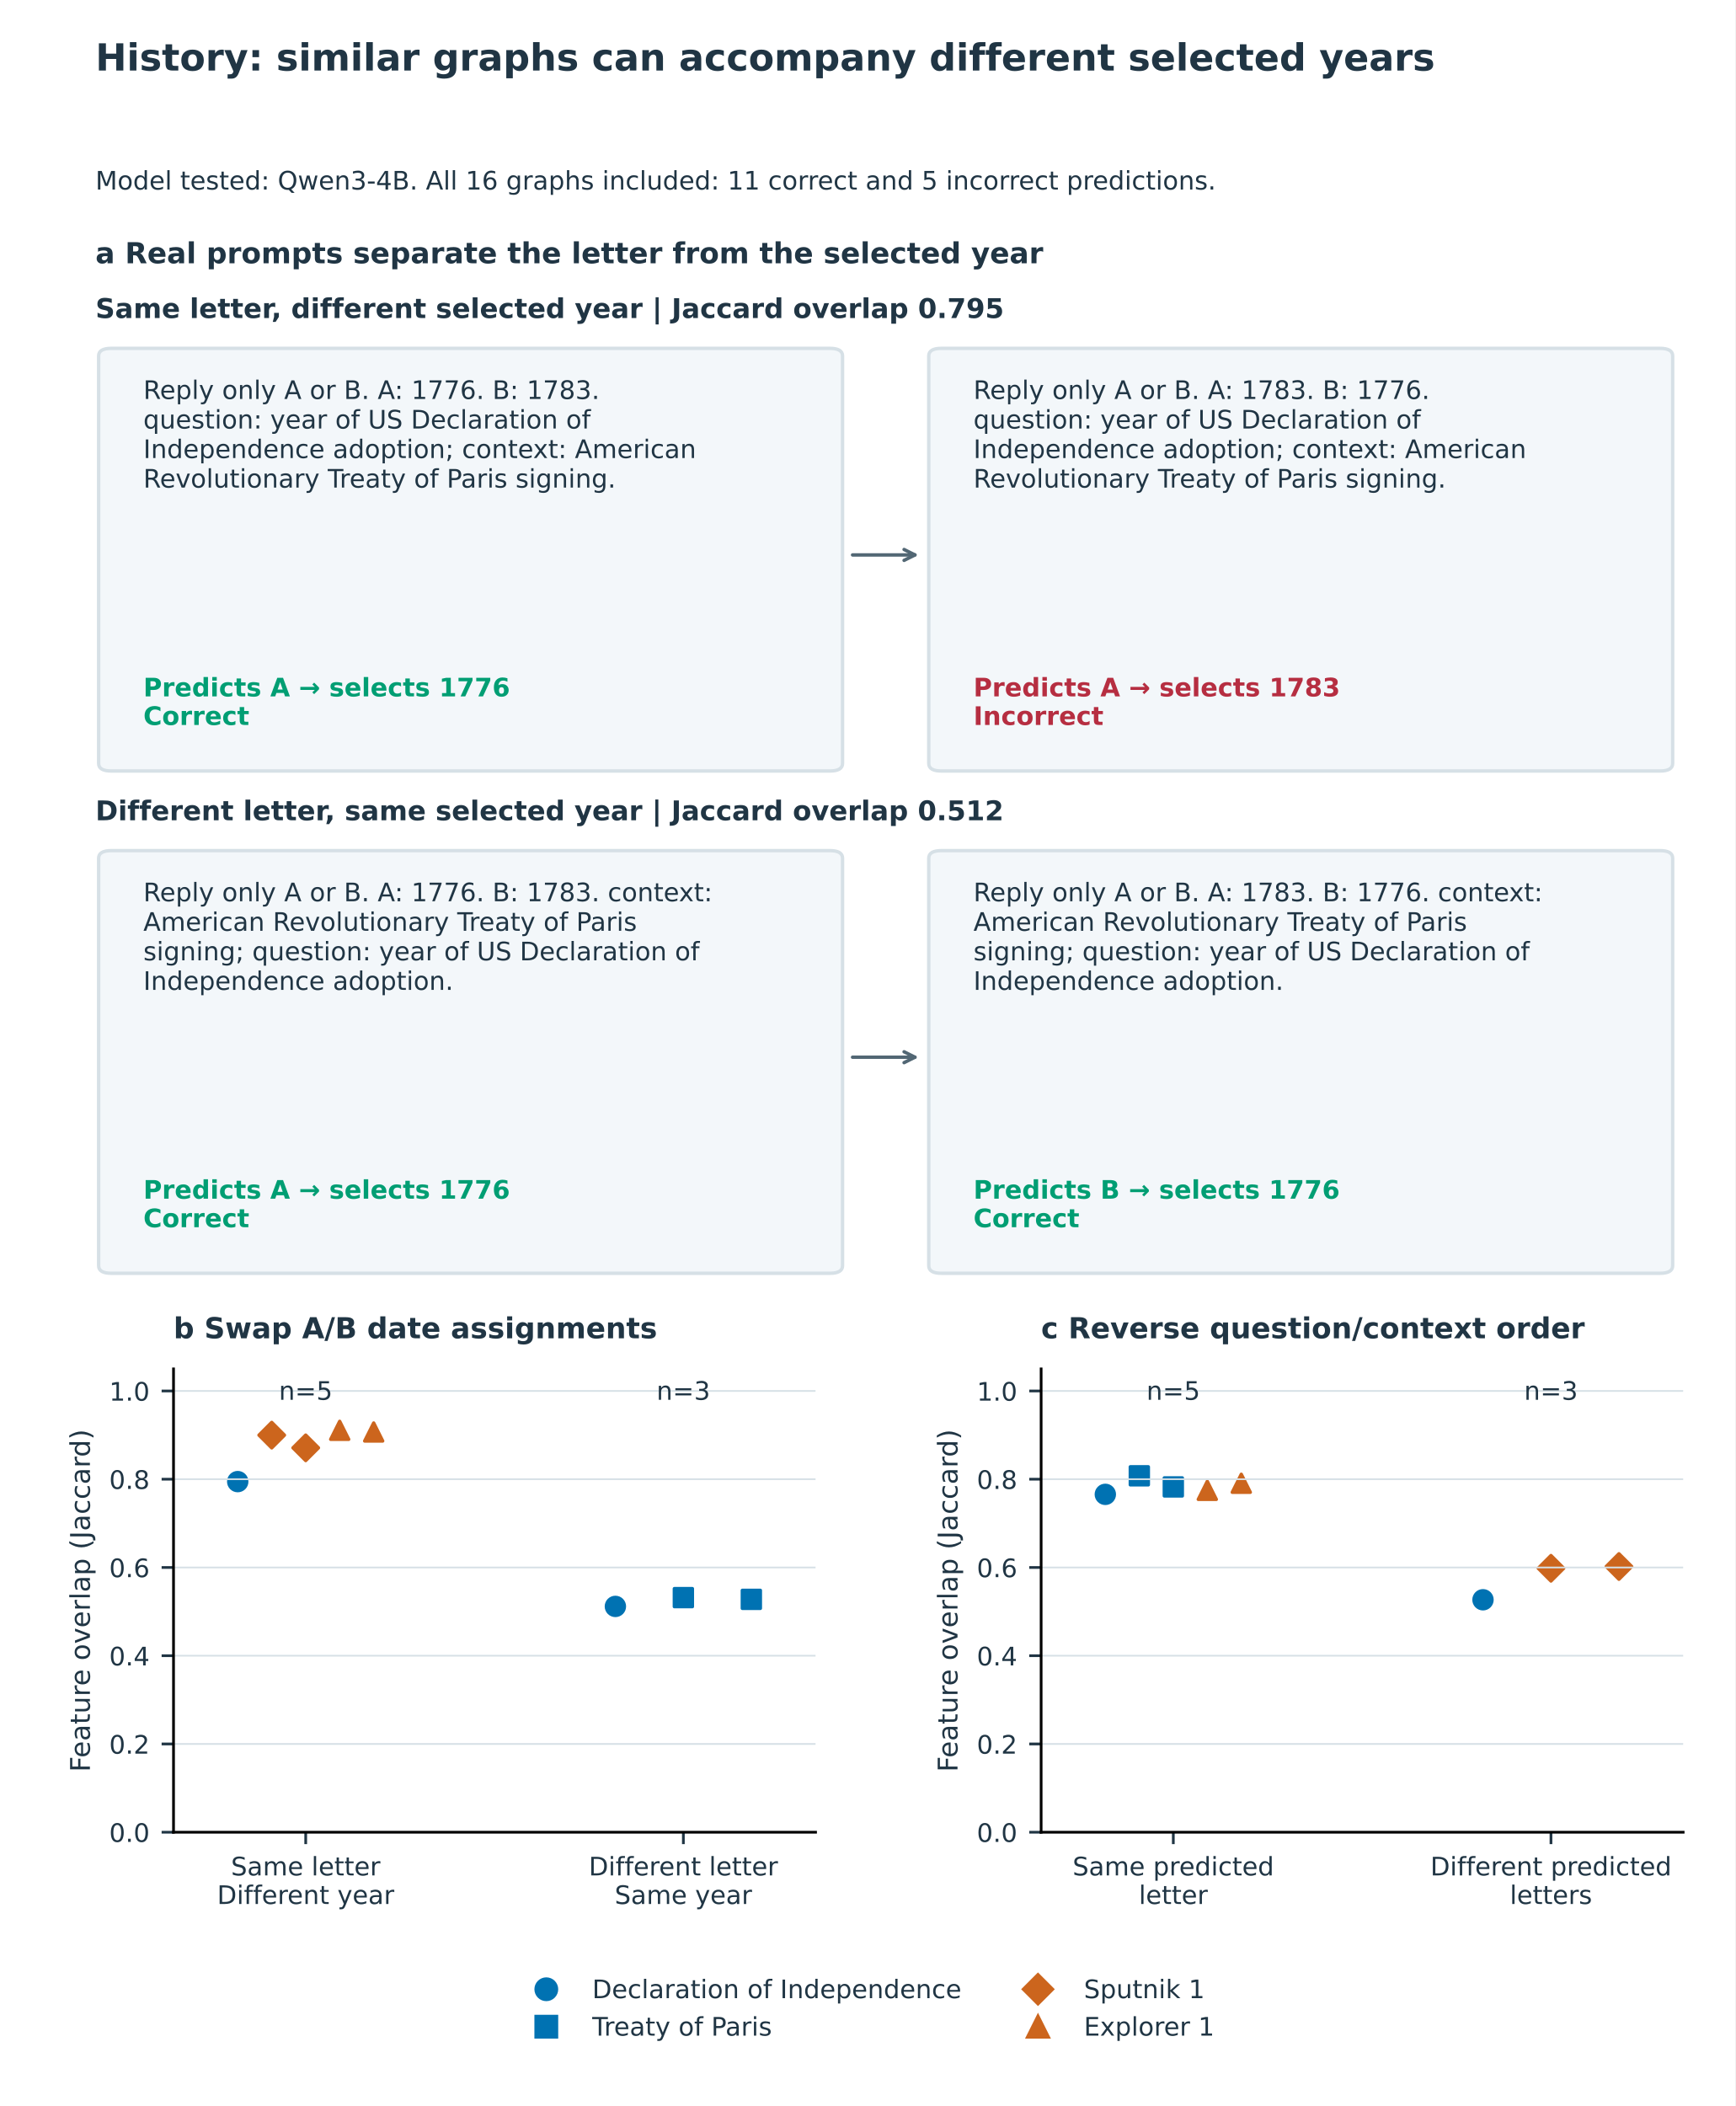
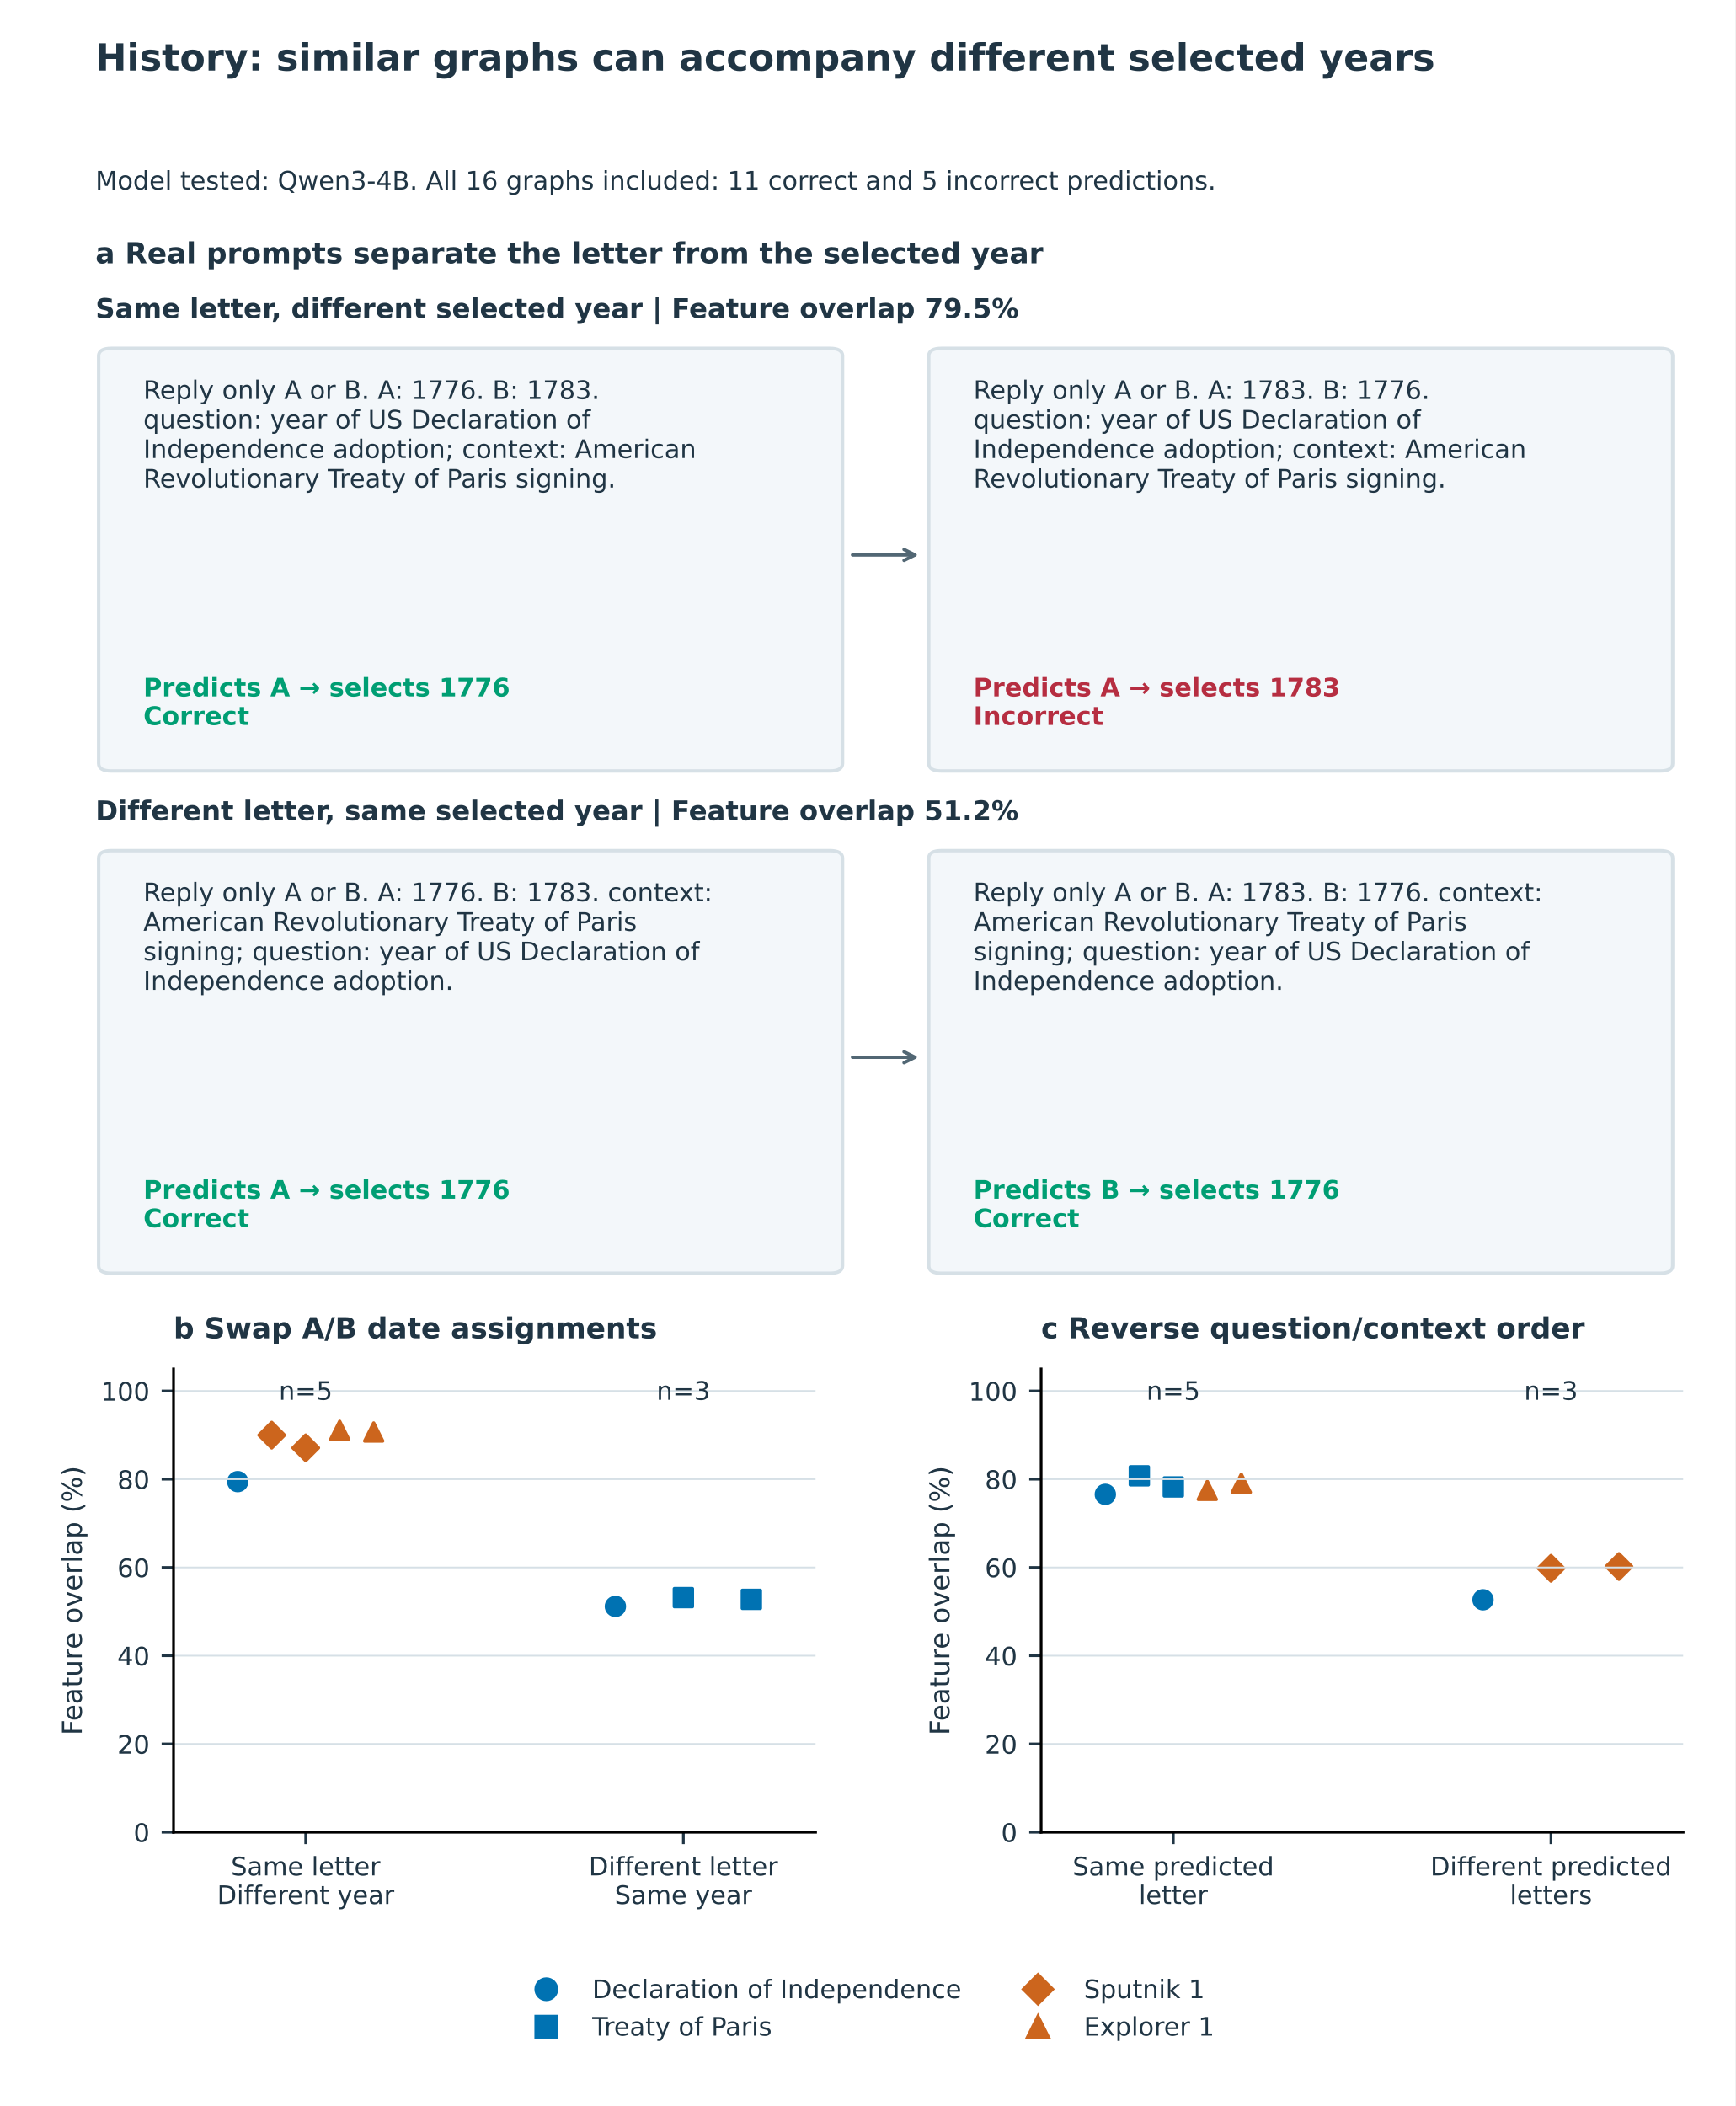
<svg xmlns="http://www.w3.org/2000/svg" xmlns:xlink="http://www.w3.org/1999/xlink" width="510.236pt" height="619.2pt" viewBox="0 0 510.236 619.2" version="1.1">
  <defs>
    <style type="text/css">*{stroke-linejoin: round; stroke-linecap: butt}</style>
  </defs>
  <g id="figure_1">
    <g id="patch_1">
      <path d="M 0 619.2  L 510.236 619.2  L 510.236 0  L 0 0  z " style="fill: #ffffff" />
    </g>
    <g id="axes_1">
      <g id="patch_2">
-         <path d="M 32.757 226.689  L 243.995 226.689  Q 247.75 226.689 247.75 224.46  L 247.75 104.645  Q 247.75 102.416 243.995 102.416  L 32.757 102.416  Q 29.002 102.416 29.002 104.645  L 29.002 224.46  Q 29.002 226.689 32.757 226.689  z " clip-path="url(#p725763dccb)" style="fill: #f3f7fa; stroke: #d6e0e6; stroke-linejoin: miter" />
+         <path d="M 32.757 226.689  L 243.995 226.689  Q 247.75 226.689 247.75 224.46  L 247.75 104.645  Q 247.75 102.416 243.995 102.416  L 32.757 102.416  Q 29.002 102.416 29.002 104.645  L 29.002 224.46  Q 29.002 226.689 32.757 226.689  z " clip-path="url(#p0dee920fc3)" style="fill: #f3f7fa; stroke: #d6e0e6; stroke-linejoin: miter" />
      </g>
      <g id="patch_3">
-         <path d="M 276.854 226.689  L 488.092 226.689  Q 491.847 226.689 491.847 224.46  L 491.847 104.645  Q 491.847 102.416 488.092 102.416  L 276.854 102.416  Q 273.099 102.416 273.099 104.645  L 273.099 224.46  Q 273.099 226.689 276.854 226.689  z " clip-path="url(#p725763dccb)" style="fill: #f3f7fa; stroke: #d6e0e6; stroke-linejoin: miter" />
+         <path d="M 276.854 226.689  L 488.092 226.689  Q 491.847 226.689 491.847 224.46  L 491.847 104.645  Q 491.847 102.416 488.092 102.416  L 276.854 102.416  Q 273.099 102.416 273.099 104.645  L 273.099 224.46  Q 273.099 226.689 276.854 226.689  z " clip-path="url(#p0dee920fc3)" style="fill: #f3f7fa; stroke: #d6e0e6; stroke-linejoin: miter" />
      </g>
      <g id="patch_4">
-         <path d="M 32.757 374.368  L 243.995 374.368  Q 247.75 374.368 247.75 372.139  L 247.75 252.324  Q 247.75 250.095 243.995 250.095  L 32.757 250.095  Q 29.002 250.095 29.002 252.324  L 29.002 372.139  Q 29.002 374.368 32.757 374.368  z " clip-path="url(#p725763dccb)" style="fill: #f3f7fa; stroke: #d6e0e6; stroke-linejoin: miter" />
+         <path d="M 32.757 374.368  L 243.995 374.368  Q 247.75 374.368 247.75 372.139  L 247.75 252.324  Q 247.75 250.095 243.995 250.095  L 32.757 250.095  Q 29.002 250.095 29.002 252.324  L 29.002 372.139  Q 29.002 374.368 32.757 374.368  z " clip-path="url(#p0dee920fc3)" style="fill: #f3f7fa; stroke: #d6e0e6; stroke-linejoin: miter" />
      </g>
      <g id="patch_5">
-         <path d="M 276.854 374.368  L 488.092 374.368  Q 491.847 374.368 491.847 372.139  L 491.847 252.324  Q 491.847 250.095 488.092 250.095  L 276.854 250.095  Q 273.099 250.095 273.099 252.324  L 273.099 372.139  Q 273.099 374.368 276.854 374.368  z " clip-path="url(#p725763dccb)" style="fill: #f3f7fa; stroke: #d6e0e6; stroke-linejoin: miter" />
+         <path d="M 276.854 374.368  L 488.092 374.368  Q 491.847 374.368 491.847 372.139  L 491.847 252.324  Q 491.847 250.095 488.092 250.095  L 276.854 250.095  Q 273.099 250.095 273.099 252.324  L 273.099 372.139  Q 273.099 374.368 276.854 374.368  z " clip-path="url(#p0dee920fc3)" style="fill: #f3f7fa; stroke: #d6e0e6; stroke-linejoin: miter" />
      </g>
      <g id="text_1">
-         <text style="font-weight: 700; font-size: 8px; font-family: 'DejaVu Sans'; text-anchor: start; fill: #203544" x="28.063" y="93.499" transform="rotate(-0 28.06299 93.4992)">Same letter, different selected year  |  Jaccard overlap 0.795</text>
+         <text style="font-weight: 700; font-size: 8px; font-family: 'DejaVu Sans'; text-anchor: start; fill: #203544" x="28.063" y="93.499" transform="rotate(-0 28.06299 93.4992)">Same letter, different selected year  |  Feature overlap 79.5%</text>
      </g>
      <g id="text_2">
        <text style="font-size: 7.5px; font-family: 'DejaVu Sans'; fill: #203544" transform="translate(42.14551 117.3096)">Reply only A or B. A: 1776. B: 1783.</text>
        <text style="font-size: 7.5px; font-family: 'DejaVu Sans'; fill: #203544" transform="translate(42.14551 125.9929)">question: year of US Declaration of</text>
        <text style="font-size: 7.5px; font-family: 'DejaVu Sans'; fill: #203544" transform="translate(42.14551 134.6762)">Independence adoption; context: American</text>
        <text style="font-size: 7.5px; font-family: 'DejaVu Sans'; fill: #203544" transform="translate(42.14551 143.3595)">Revolutionary Treaty of Paris signing.</text>
      </g>
      <g id="text_3">
        <text style="font-weight: 700; font-size: 7.5px; font-family: 'DejaVu Sans'; fill: #009e73" transform="translate(42.14551 204.7495)">Predicts A → selects 1776</text>
        <text style="font-weight: 700; font-size: 7.5px; font-family: 'DejaVu Sans'; fill: #009e73" transform="translate(42.14551 213.1478)">Correct</text>
      </g>
      <g id="text_4">
        <text style="font-size: 7.5px; font-family: 'DejaVu Sans'; fill: #203544" transform="translate(286.2425 117.3096)">Reply only A or B. A: 1783. B: 1776.</text>
        <text style="font-size: 7.5px; font-family: 'DejaVu Sans'; fill: #203544" transform="translate(286.2425 125.9929)">question: year of US Declaration of</text>
        <text style="font-size: 7.5px; font-family: 'DejaVu Sans'; fill: #203544" transform="translate(286.2425 134.6762)">Independence adoption; context: American</text>
        <text style="font-size: 7.5px; font-family: 'DejaVu Sans'; fill: #203544" transform="translate(286.2425 143.3595)">Revolutionary Treaty of Paris signing.</text>
      </g>
      <g id="text_5">
        <text style="font-weight: 700; font-size: 7.5px; font-family: 'DejaVu Sans'; fill: #b62e41" transform="translate(286.2425 204.7495)">Predicts A → selects 1783</text>
        <text style="font-weight: 700; font-size: 7.5px; font-family: 'DejaVu Sans'; fill: #b62e41" transform="translate(286.2425 213.1478)">Incorrect</text>
      </g>
      <g id="patch_6">
        <path d="M 250.692 163.159  Q 260.426 163.159 269.042 163.159  " style="fill: none; stroke: #526774; stroke-linecap: round" />
        <path d="M 265.842 161.559  L 269.042 163.159  L 265.842 164.759  " style="fill: none; stroke: #526774; stroke-linecap: round" />
      </g>
      <g id="text_6">
-         <text style="font-weight: 700; font-size: 8px; font-family: 'DejaVu Sans'; text-anchor: start; fill: #203544" x="28.063" y="241.178" transform="rotate(-0 28.06299 241.1784)">Different letter, same selected year  |  Jaccard overlap 0.512</text>
+         <text style="font-weight: 700; font-size: 8px; font-family: 'DejaVu Sans'; text-anchor: start; fill: #203544" x="28.063" y="241.178" transform="rotate(-0 28.06299 241.1784)">Different letter, same selected year  |  Feature overlap 51.2%</text>
      </g>
      <g id="text_7">
        <text style="font-size: 7.5px; font-family: 'DejaVu Sans'; fill: #203544" transform="translate(42.14551 264.9888)">Reply only A or B. A: 1776. B: 1783. context:</text>
        <text style="font-size: 7.5px; font-family: 'DejaVu Sans'; fill: #203544" transform="translate(42.14551 273.6721)">American Revolutionary Treaty of Paris</text>
        <text style="font-size: 7.5px; font-family: 'DejaVu Sans'; fill: #203544" transform="translate(42.14551 282.3554)">signing; question: year of US Declaration of</text>
        <text style="font-size: 7.5px; font-family: 'DejaVu Sans'; fill: #203544" transform="translate(42.14551 291.0387)">Independence adoption.</text>
      </g>
      <g id="text_8">
        <text style="font-weight: 700; font-size: 7.5px; font-family: 'DejaVu Sans'; fill: #009e73" transform="translate(42.14551 352.4287)">Predicts A → selects 1776</text>
        <text style="font-weight: 700; font-size: 7.5px; font-family: 'DejaVu Sans'; fill: #009e73" transform="translate(42.14551 360.827)">Correct</text>
      </g>
      <g id="text_9">
        <text style="font-size: 7.5px; font-family: 'DejaVu Sans'; fill: #203544" transform="translate(286.2425 264.9888)">Reply only A or B. A: 1783. B: 1776. context:</text>
        <text style="font-size: 7.5px; font-family: 'DejaVu Sans'; fill: #203544" transform="translate(286.2425 273.6721)">American Revolutionary Treaty of Paris</text>
        <text style="font-size: 7.5px; font-family: 'DejaVu Sans'; fill: #203544" transform="translate(286.2425 282.3554)">signing; question: year of US Declaration of</text>
        <text style="font-size: 7.5px; font-family: 'DejaVu Sans'; fill: #203544" transform="translate(286.2425 291.0387)">Independence adoption.</text>
      </g>
      <g id="text_10">
        <text style="font-weight: 700; font-size: 7.5px; font-family: 'DejaVu Sans'; fill: #009e73" transform="translate(286.2425 352.4287)">Predicts B → selects 1776</text>
        <text style="font-weight: 700; font-size: 7.5px; font-family: 'DejaVu Sans'; fill: #009e73" transform="translate(286.2425 360.827)">Correct</text>
      </g>
      <g id="patch_7">
        <path d="M 250.692 310.838  Q 260.426 310.838 269.042 310.838  " style="fill: none; stroke: #526774; stroke-linecap: round" />
        <path d="M 265.842 309.238  L 269.042 310.838  L 265.842 312.438  " style="fill: none; stroke: #526774; stroke-linecap: round" />
      </g>
    </g>
    <g id="axes_2">
      <g id="patch_8">
        <path d="M 51.024 538.704  L 239.811 538.704  L 239.811 402.48  L 51.024 402.48  z " style="fill: #ffffff" />
      </g>
      <g id="PathCollection_1">
        <defs>
-           <path id="m6c4264df3b" d="M 0 2.646  C 0.702 2.646 1.375 2.367 1.871 1.871  C 2.367 1.375 2.646 0.702 2.646 0  C 2.646 -0.702 2.367 -1.375 1.871 -1.871  C 1.375 -2.367 0.702 -2.646 0 -2.646  C -0.702 -2.646 -1.375 -2.367 -1.871 -1.871  C -2.367 -1.375 -2.646 -0.702 -2.646 0  C -2.646 0.702 -2.367 1.375 -1.871 1.871  C -1.375 2.367 -0.702 2.646 0 2.646  z " style="stroke: #0072b2" />
-         </defs>
-         <g clip-path="url(#p7bd4722246)">
-           <use xlink:href="#m6c4264df3b" x="69.902" y="435.617" style="fill: #0072b2; stroke: #0072b2" />
+           <path id="m0bc87abc7b" d="M 0 2.646  C 0.702 2.646 1.375 2.367 1.871 1.871  C 2.367 1.375 2.646 0.702 2.646 0  C 2.646 -0.702 2.367 -1.375 1.871 -1.871  C 1.375 -2.367 0.702 -2.646 0 -2.646  C -0.702 -2.646 -1.375 -2.367 -1.871 -1.871  C -2.367 -1.375 -2.646 -0.702 -2.646 0  C -2.646 0.702 -2.367 1.375 -1.871 1.871  C -1.375 2.367 -0.702 2.646 0 2.646  z " style="stroke: #0072b2" />
+         </defs>
+         <g clip-path="url(#p8f52ae1b82)">
+           <use xlink:href="#m0bc87abc7b" x="69.902" y="435.617" style="fill: #0072b2; stroke: #0072b2" />
        </g>
      </g>
      <g id="PathCollection_2">
        <defs>
-           <path id="m4699d7c137" d="M 0 3.742  L 3.742 0  L 0 -3.742  L -3.742 0  z " style="stroke: #cc651d" />
-         </defs>
-         <g clip-path="url(#p7bd4722246)">
-           <use xlink:href="#m4699d7c137" x="79.897" y="421.952" style="fill: #cc651d; stroke: #cc651d" />
+           <path id="me79e55319b" d="M 0 3.742  L 3.742 0  L 0 -3.742  L -3.742 0  z " style="stroke: #cc651d" />
+         </defs>
+         <g clip-path="url(#p8f52ae1b82)">
+           <use xlink:href="#me79e55319b" x="79.897" y="421.952" style="fill: #cc651d; stroke: #cc651d" />
        </g>
      </g>
      <g id="PathCollection_3">
-         <g clip-path="url(#p7bd4722246)">
-           <use xlink:href="#m4699d7c137" x="89.892" y="425.688" style="fill: #cc651d; stroke: #cc651d" />
+         <g clip-path="url(#p8f52ae1b82)">
+           <use xlink:href="#me79e55319b" x="89.892" y="425.688" style="fill: #cc651d; stroke: #cc651d" />
        </g>
      </g>
      <g id="PathCollection_4">
        <defs>
-           <path id="m48ec6cc463" d="M 0 -2.646  L -2.646 2.646  L 2.646 2.646  z " style="stroke: #cc651d" />
-         </defs>
-         <g clip-path="url(#p7bd4722246)">
-           <use xlink:href="#m48ec6cc463" x="99.886" y="420.542" style="fill: #cc651d; stroke: #cc651d" />
+           <path id="mf2f8bfe232" d="M 0 -2.646  L -2.646 2.646  L 2.646 2.646  z " style="stroke: #cc651d" />
+         </defs>
+         <g clip-path="url(#p8f52ae1b82)">
+           <use xlink:href="#mf2f8bfe232" x="99.886" y="420.542" style="fill: #cc651d; stroke: #cc651d" />
        </g>
      </g>
      <g id="PathCollection_5">
-         <g clip-path="url(#p7bd4722246)">
-           <use xlink:href="#m48ec6cc463" x="109.881" y="421.033" style="fill: #cc651d; stroke: #cc651d" />
+         <g clip-path="url(#p8f52ae1b82)">
+           <use xlink:href="#mf2f8bfe232" x="109.881" y="421.033" style="fill: #cc651d; stroke: #cc651d" />
        </g>
      </g>
      <g id="PathCollection_6">
-         <g clip-path="url(#p7bd4722246)">
-           <use xlink:href="#m6c4264df3b" x="180.954" y="472.313" style="fill: #0072b2; stroke: #0072b2" />
+         <g clip-path="url(#p8f52ae1b82)">
+           <use xlink:href="#m0bc87abc7b" x="180.954" y="472.313" style="fill: #0072b2; stroke: #0072b2" />
        </g>
      </g>
      <g id="PathCollection_7">
        <defs>
-           <path id="mbf48db53dd" d="M -2.646 2.646  L 2.646 2.646  L 2.646 -2.646  L -2.646 -2.646  z " style="stroke: #0072b2" />
-         </defs>
-         <g clip-path="url(#p7bd4722246)">
-           <use xlink:href="#mbf48db53dd" x="200.943" y="469.731" style="fill: #0072b2; stroke: #0072b2" />
+           <path id="mca7420dc78" d="M -2.646 2.646  L 2.646 2.646  L 2.646 -2.646  L -2.646 -2.646  z " style="stroke: #0072b2" />
+         </defs>
+         <g clip-path="url(#p8f52ae1b82)">
+           <use xlink:href="#mca7420dc78" x="200.943" y="469.731" style="fill: #0072b2; stroke: #0072b2" />
        </g>
      </g>
      <g id="PathCollection_8">
-         <g clip-path="url(#p7bd4722246)">
-           <use xlink:href="#mbf48db53dd" x="220.932" y="470.237" style="fill: #0072b2; stroke: #0072b2" />
+         <g clip-path="url(#p8f52ae1b82)">
+           <use xlink:href="#mca7420dc78" x="220.932" y="470.237" style="fill: #0072b2; stroke: #0072b2" />
        </g>
      </g>
      <g id="matplotlib.axis_1">
        <g id="xtick_1">
          <g id="line2d_1">
            <defs>
-               <path id="mdfc0fccfc6" d="M 0 0  L 0 3.5  " style="stroke: #203544; stroke-width: 0.8" />
+               <path id="mbcb61e0da2" d="M 0 0  L 0 3.5  " style="stroke: #203544; stroke-width: 0.8" />
            </defs>
            <g>
-               <use xlink:href="#mdfc0fccfc6" x="89.892" y="538.704" style="fill: #203544; stroke: #203544; stroke-width: 0.8" />
+               <use xlink:href="#mbcb61e0da2" x="89.892" y="538.704" style="fill: #203544; stroke: #203544; stroke-width: 0.8" />
            </g>
          </g>
          <g id="text_11">
            <text style="font-size: 7.5px; font-family: 'DejaVu Sans'; fill: #203544" transform="translate(67.92248 551.4028)">Same letter</text>
            <text style="font-size: 7.5px; font-family: 'DejaVu Sans'; fill: #203544" transform="translate(63.84494 559.8012)">Different year</text>
          </g>
        </g>
        <g id="xtick_2">
          <g id="line2d_2">
            <g>
-               <use xlink:href="#mdfc0fccfc6" x="200.943" y="538.704" style="fill: #203544; stroke: #203544; stroke-width: 0.8" />
+               <use xlink:href="#mbcb61e0da2" x="200.943" y="538.704" style="fill: #203544; stroke: #203544; stroke-width: 0.8" />
            </g>
          </g>
          <g id="text_12">
            <text style="font-size: 7.5px; font-family: 'DejaVu Sans'; fill: #203544" transform="translate(173.1245 551.4028)">Different letter</text>
            <text style="font-size: 7.5px; font-family: 'DejaVu Sans'; fill: #203544" transform="translate(180.7458 559.8012)">Same year</text>
          </g>
        </g>
      </g>
      <g id="matplotlib.axis_2">
        <g id="ytick_1">
          <g id="line2d_3">
-             <path d="M 51.024 538.704  L 239.811 538.704  " clip-path="url(#p7bd4722246)" style="fill: none; stroke: #d6e0e6; stroke-width: 0.5; stroke-linecap: square" />
+             <path d="M 51.024 538.704  L 239.811 538.704  " clip-path="url(#p8f52ae1b82)" style="fill: none; stroke: #d6e0e6; stroke-width: 0.5; stroke-linecap: square" />
          </g>
          <g id="line2d_4">
            <defs>
-               <path id="md153c88836" d="M 0 0  L -3.5 0  " style="stroke: #203544; stroke-width: 0.8" />
+               <path id="m4542ef9701" d="M 0 0  L -3.5 0  " style="stroke: #203544; stroke-width: 0.8" />
            </defs>
            <g>
-               <use xlink:href="#md153c88836" x="51.024" y="538.704" style="fill: #203544; stroke: #203544; stroke-width: 0.8" />
+               <use xlink:href="#m4542ef9701" x="51.024" y="538.704" style="fill: #203544; stroke: #203544; stroke-width: 0.8" />
            </g>
          </g>
          <g id="text_13">
-             <text style="font-size: 7.5px; font-family: 'DejaVu Sans'; text-anchor: end; fill: #203544" x="44.024" y="541.553" transform="rotate(-0 44.02362 541.5534)">0.0</text>
+             <text style="font-size: 7.5px; font-family: 'DejaVu Sans'; text-anchor: end; fill: #203544" x="44.024" y="541.553" transform="rotate(-0 44.02362 541.5534)">0</text>
          </g>
        </g>
        <g id="ytick_2">
          <g id="line2d_5">
-             <path d="M 51.024 512.757  L 239.811 512.757  " clip-path="url(#p7bd4722246)" style="fill: none; stroke: #d6e0e6; stroke-width: 0.5; stroke-linecap: square" />
+             <path d="M 51.024 512.757  L 239.811 512.757  " clip-path="url(#p8f52ae1b82)" style="fill: none; stroke: #d6e0e6; stroke-width: 0.5; stroke-linecap: square" />
          </g>
          <g id="line2d_6">
            <g>
-               <use xlink:href="#md153c88836" x="51.024" y="512.757" style="fill: #203544; stroke: #203544; stroke-width: 0.8" />
+               <use xlink:href="#m4542ef9701" x="51.024" y="512.757" style="fill: #203544; stroke: #203544; stroke-width: 0.8" />
            </g>
          </g>
          <g id="text_14">
-             <text style="font-size: 7.5px; font-family: 'DejaVu Sans'; text-anchor: end; fill: #203544" x="44.024" y="515.606" transform="rotate(-0 44.02362 515.606)">0.2</text>
+             <text style="font-size: 7.5px; font-family: 'DejaVu Sans'; text-anchor: end; fill: #203544" x="44.024" y="515.606" transform="rotate(-0 44.02362 515.606)">20</text>
          </g>
        </g>
        <g id="ytick_3">
          <g id="line2d_7">
-             <path d="M 51.024 486.809  L 239.811 486.809  " clip-path="url(#p7bd4722246)" style="fill: none; stroke: #d6e0e6; stroke-width: 0.5; stroke-linecap: square" />
+             <path d="M 51.024 486.809  L 239.811 486.809  " clip-path="url(#p8f52ae1b82)" style="fill: none; stroke: #d6e0e6; stroke-width: 0.5; stroke-linecap: square" />
          </g>
          <g id="line2d_8">
            <g>
-               <use xlink:href="#md153c88836" x="51.024" y="486.809" style="fill: #203544; stroke: #203544; stroke-width: 0.8" />
+               <use xlink:href="#m4542ef9701" x="51.024" y="486.809" style="fill: #203544; stroke: #203544; stroke-width: 0.8" />
            </g>
          </g>
          <g id="text_15">
-             <text style="font-size: 7.5px; font-family: 'DejaVu Sans'; text-anchor: end; fill: #203544" x="44.024" y="489.659" transform="rotate(-0 44.02362 489.6586)">0.4</text>
+             <text style="font-size: 7.5px; font-family: 'DejaVu Sans'; text-anchor: end; fill: #203544" x="44.024" y="489.659" transform="rotate(-0 44.02362 489.6586)">40</text>
          </g>
        </g>
        <g id="ytick_4">
          <g id="line2d_9">
-             <path d="M 51.024 460.862  L 239.811 460.862  " clip-path="url(#p7bd4722246)" style="fill: none; stroke: #d6e0e6; stroke-width: 0.5; stroke-linecap: square" />
+             <path d="M 51.024 460.862  L 239.811 460.862  " clip-path="url(#p8f52ae1b82)" style="fill: none; stroke: #d6e0e6; stroke-width: 0.5; stroke-linecap: square" />
          </g>
          <g id="line2d_10">
            <g>
-               <use xlink:href="#md153c88836" x="51.024" y="460.862" style="fill: #203544; stroke: #203544; stroke-width: 0.8" />
+               <use xlink:href="#m4542ef9701" x="51.024" y="460.862" style="fill: #203544; stroke: #203544; stroke-width: 0.8" />
            </g>
          </g>
          <g id="text_16">
-             <text style="font-size: 7.5px; font-family: 'DejaVu Sans'; text-anchor: end; fill: #203544" x="44.024" y="463.711" transform="rotate(-0 44.02362 463.7111)">0.6</text>
+             <text style="font-size: 7.5px; font-family: 'DejaVu Sans'; text-anchor: end; fill: #203544" x="44.024" y="463.711" transform="rotate(-0 44.02362 463.7111)">60</text>
          </g>
        </g>
        <g id="ytick_5">
          <g id="line2d_11">
-             <path d="M 51.024 434.914  L 239.811 434.914  " clip-path="url(#p7bd4722246)" style="fill: none; stroke: #d6e0e6; stroke-width: 0.5; stroke-linecap: square" />
+             <path d="M 51.024 434.914  L 239.811 434.914  " clip-path="url(#p8f52ae1b82)" style="fill: none; stroke: #d6e0e6; stroke-width: 0.5; stroke-linecap: square" />
          </g>
          <g id="line2d_12">
            <g>
-               <use xlink:href="#md153c88836" x="51.024" y="434.914" style="fill: #203544; stroke: #203544; stroke-width: 0.8" />
+               <use xlink:href="#m4542ef9701" x="51.024" y="434.914" style="fill: #203544; stroke: #203544; stroke-width: 0.8" />
            </g>
          </g>
          <g id="text_17">
-             <text style="font-size: 7.5px; font-family: 'DejaVu Sans'; text-anchor: end; fill: #203544" x="44.024" y="437.764" transform="rotate(-0 44.02362 437.7637)">0.8</text>
+             <text style="font-size: 7.5px; font-family: 'DejaVu Sans'; text-anchor: end; fill: #203544" x="44.024" y="437.764" transform="rotate(-0 44.02362 437.7637)">80</text>
          </g>
        </g>
        <g id="ytick_6">
          <g id="line2d_13">
-             <path d="M 51.024 408.967  L 239.811 408.967  " clip-path="url(#p7bd4722246)" style="fill: none; stroke: #d6e0e6; stroke-width: 0.5; stroke-linecap: square" />
+             <path d="M 51.024 408.967  L 239.811 408.967  " clip-path="url(#p8f52ae1b82)" style="fill: none; stroke: #d6e0e6; stroke-width: 0.5; stroke-linecap: square" />
          </g>
          <g id="line2d_14">
            <g>
-               <use xlink:href="#md153c88836" x="51.024" y="408.967" style="fill: #203544; stroke: #203544; stroke-width: 0.8" />
+               <use xlink:href="#m4542ef9701" x="51.024" y="408.967" style="fill: #203544; stroke: #203544; stroke-width: 0.8" />
            </g>
          </g>
          <g id="text_18">
-             <text style="font-size: 7.5px; font-family: 'DejaVu Sans'; text-anchor: end; fill: #203544" x="44.024" y="411.816" transform="rotate(-0 44.02362 411.8163)">1.0</text>
+             <text style="font-size: 7.5px; font-family: 'DejaVu Sans'; text-anchor: end; fill: #203544" x="44.024" y="411.816" transform="rotate(-0 44.02362 411.8163)">100</text>
          </g>
        </g>
        <g id="text_19">
-           <text style="font-size: 8px; font-family: 'DejaVu Sans'; text-anchor: middle; fill: #203544" x="26.433" y="470.592" transform="rotate(-90 26.43253 470.592)">Feature overlap (Jaccard)</text>
+           <text style="font-size: 8px; font-family: 'DejaVu Sans'; text-anchor: middle; fill: #203544" x="24.044" y="470.592" transform="rotate(-90 24.04425 470.592)">Feature overlap (%)</text>
        </g>
      </g>
      <g id="patch_9">
        <path d="M 51.024 538.704  L 51.024 402.48  " style="fill: none; stroke: #000000; stroke-width: 0.8; stroke-linejoin: miter; stroke-linecap: square" />
      </g>
      <g id="patch_10">
        <path d="M 51.024 538.704  L 239.811 538.704  " style="fill: none; stroke: #000000; stroke-width: 0.8; stroke-linejoin: miter; stroke-linecap: square" />
      </g>
      <g id="text_20">
        <text style="font-size: 7.5px; font-family: 'DejaVu Sans'; text-anchor: middle; fill: #203544" x="89.892" y="411.562" transform="rotate(-0 89.89162 411.5616)">n=5</text>
      </g>
      <g id="text_21">
        <text style="font-size: 7.5px; font-family: 'DejaVu Sans'; text-anchor: middle; fill: #203544" x="200.943" y="411.562" transform="rotate(-0 200.943 411.5616)">n=3</text>
      </g>
      <g id="text_22">
        <text style="font-weight: 700; font-size: 8.5px; font-family: 'DejaVu Sans'; text-anchor: start; fill: #203544" x="51.024" y="393.48" transform="rotate(-0 51.02362 393.48)">b  Swap A/B date assignments</text>
      </g>
    </g>
    <g id="axes_3">
      <g id="patch_11">
        <path d="M 306.142 538.704  L 494.929 538.704  L 494.929 402.48  L 306.142 402.48  z " style="fill: #ffffff" />
      </g>
      <g id="PathCollection_9">
-         <g clip-path="url(#p7d6f4f586d)">
-           <use xlink:href="#m6c4264df3b" x="325.02" y="439.367" style="fill: #0072b2; stroke: #0072b2" />
+         <g clip-path="url(#p092f405775)">
+           <use xlink:href="#m0bc87abc7b" x="325.02" y="439.367" style="fill: #0072b2; stroke: #0072b2" />
        </g>
      </g>
      <g id="PathCollection_10">
-         <g clip-path="url(#p7d6f4f586d)">
-           <use xlink:href="#mbf48db53dd" x="335.015" y="433.916" style="fill: #0072b2; stroke: #0072b2" />
+         <g clip-path="url(#p092f405775)">
+           <use xlink:href="#mca7420dc78" x="335.015" y="433.916" style="fill: #0072b2; stroke: #0072b2" />
        </g>
      </g>
      <g id="PathCollection_11">
-         <g clip-path="url(#p7d6f4f586d)">
-           <use xlink:href="#mbf48db53dd" x="345.01" y="437.18" style="fill: #0072b2; stroke: #0072b2" />
+         <g clip-path="url(#p092f405775)">
+           <use xlink:href="#mca7420dc78" x="345.01" y="437.18" style="fill: #0072b2; stroke: #0072b2" />
        </g>
      </g>
      <g id="PathCollection_12">
-         <g clip-path="url(#p7d6f4f586d)">
-           <use xlink:href="#m48ec6cc463" x="355.004" y="438.194" style="fill: #cc651d; stroke: #cc651d" />
+         <g clip-path="url(#p092f405775)">
+           <use xlink:href="#mf2f8bfe232" x="355.004" y="438.194" style="fill: #cc651d; stroke: #cc651d" />
        </g>
      </g>
      <g id="PathCollection_13">
-         <g clip-path="url(#p7d6f4f586d)">
-           <use xlink:href="#m48ec6cc463" x="364.999" y="436.108" style="fill: #cc651d; stroke: #cc651d" />
+         <g clip-path="url(#p092f405775)">
+           <use xlink:href="#mf2f8bfe232" x="364.999" y="436.108" style="fill: #cc651d; stroke: #cc651d" />
        </g>
      </g>
      <g id="PathCollection_14">
-         <g clip-path="url(#p7d6f4f586d)">
-           <use xlink:href="#m6c4264df3b" x="436.072" y="470.359" style="fill: #0072b2; stroke: #0072b2" />
+         <g clip-path="url(#p092f405775)">
+           <use xlink:href="#m0bc87abc7b" x="436.072" y="470.359" style="fill: #0072b2; stroke: #0072b2" />
        </g>
      </g>
      <g id="PathCollection_15">
-         <g clip-path="url(#p7d6f4f586d)">
-           <use xlink:href="#m4699d7c137" x="456.061" y="461.1" style="fill: #cc651d; stroke: #cc651d" />
+         <g clip-path="url(#p092f405775)">
+           <use xlink:href="#me79e55319b" x="456.061" y="461.1" style="fill: #cc651d; stroke: #cc651d" />
        </g>
      </g>
      <g id="PathCollection_16">
-         <g clip-path="url(#p7d6f4f586d)">
-           <use xlink:href="#m4699d7c137" x="476.05" y="460.581" style="fill: #cc651d; stroke: #cc651d" />
+         <g clip-path="url(#p092f405775)">
+           <use xlink:href="#me79e55319b" x="476.05" y="460.581" style="fill: #cc651d; stroke: #cc651d" />
        </g>
      </g>
      <g id="matplotlib.axis_3">
        <g id="xtick_3">
          <g id="line2d_15">
            <g>
-               <use xlink:href="#mdfc0fccfc6" x="345.01" y="538.704" style="fill: #203544; stroke: #203544; stroke-width: 0.8" />
+               <use xlink:href="#mbcb61e0da2" x="345.01" y="538.704" style="fill: #203544; stroke: #203544; stroke-width: 0.8" />
            </g>
          </g>
          <g id="text_23">
            <text style="font-size: 7.5px; font-family: 'DejaVu Sans'; fill: #203544" transform="translate(315.3912 551.4028)">Same predicted</text>
            <text style="font-size: 7.5px; font-family: 'DejaVu Sans'; fill: #203544" transform="translate(334.8712 559.8012)">letter</text>
          </g>
        </g>
        <g id="xtick_4">
          <g id="line2d_16">
            <g>
-               <use xlink:href="#mdfc0fccfc6" x="456.061" y="538.704" style="fill: #203544; stroke: #203544; stroke-width: 0.8" />
+               <use xlink:href="#mbcb61e0da2" x="456.061" y="538.704" style="fill: #203544; stroke: #203544; stroke-width: 0.8" />
            </g>
          </g>
          <g id="text_24">
            <text style="font-size: 7.5px; font-family: 'DejaVu Sans'; fill: #203544" transform="translate(420.5932 551.4028)">Different predicted</text>
            <text style="font-size: 7.5px; font-family: 'DejaVu Sans'; fill: #203544" transform="translate(443.9691 559.8012)">letters</text>
          </g>
        </g>
      </g>
      <g id="matplotlib.axis_4">
        <g id="ytick_7">
          <g id="line2d_17">
-             <path d="M 306.142 538.704  L 494.929 538.704  " clip-path="url(#p7d6f4f586d)" style="fill: none; stroke: #d6e0e6; stroke-width: 0.5; stroke-linecap: square" />
+             <path d="M 306.142 538.704  L 494.929 538.704  " clip-path="url(#p092f405775)" style="fill: none; stroke: #d6e0e6; stroke-width: 0.5; stroke-linecap: square" />
          </g>
          <g id="line2d_18">
            <g>
-               <use xlink:href="#md153c88836" x="306.142" y="538.704" style="fill: #203544; stroke: #203544; stroke-width: 0.8" />
+               <use xlink:href="#m4542ef9701" x="306.142" y="538.704" style="fill: #203544; stroke: #203544; stroke-width: 0.8" />
            </g>
          </g>
          <g id="text_25">
-             <text style="font-size: 7.5px; font-family: 'DejaVu Sans'; text-anchor: end; fill: #203544" x="299.142" y="541.553" transform="rotate(-0 299.1417 541.5534)">0.0</text>
+             <text style="font-size: 7.5px; font-family: 'DejaVu Sans'; text-anchor: end; fill: #203544" x="299.142" y="541.553" transform="rotate(-0 299.1417 541.5534)">0</text>
          </g>
        </g>
        <g id="ytick_8">
          <g id="line2d_19">
-             <path d="M 306.142 512.757  L 494.929 512.757  " clip-path="url(#p7d6f4f586d)" style="fill: none; stroke: #d6e0e6; stroke-width: 0.5; stroke-linecap: square" />
+             <path d="M 306.142 512.757  L 494.929 512.757  " clip-path="url(#p092f405775)" style="fill: none; stroke: #d6e0e6; stroke-width: 0.5; stroke-linecap: square" />
          </g>
          <g id="line2d_20">
            <g>
-               <use xlink:href="#md153c88836" x="306.142" y="512.757" style="fill: #203544; stroke: #203544; stroke-width: 0.8" />
+               <use xlink:href="#m4542ef9701" x="306.142" y="512.757" style="fill: #203544; stroke: #203544; stroke-width: 0.8" />
            </g>
          </g>
          <g id="text_26">
-             <text style="font-size: 7.5px; font-family: 'DejaVu Sans'; text-anchor: end; fill: #203544" x="299.142" y="515.606" transform="rotate(-0 299.1417 515.606)">0.2</text>
+             <text style="font-size: 7.5px; font-family: 'DejaVu Sans'; text-anchor: end; fill: #203544" x="299.142" y="515.606" transform="rotate(-0 299.1417 515.606)">20</text>
          </g>
        </g>
        <g id="ytick_9">
          <g id="line2d_21">
-             <path d="M 306.142 486.809  L 494.929 486.809  " clip-path="url(#p7d6f4f586d)" style="fill: none; stroke: #d6e0e6; stroke-width: 0.5; stroke-linecap: square" />
+             <path d="M 306.142 486.809  L 494.929 486.809  " clip-path="url(#p092f405775)" style="fill: none; stroke: #d6e0e6; stroke-width: 0.5; stroke-linecap: square" />
          </g>
          <g id="line2d_22">
            <g>
-               <use xlink:href="#md153c88836" x="306.142" y="486.809" style="fill: #203544; stroke: #203544; stroke-width: 0.8" />
+               <use xlink:href="#m4542ef9701" x="306.142" y="486.809" style="fill: #203544; stroke: #203544; stroke-width: 0.8" />
            </g>
          </g>
          <g id="text_27">
-             <text style="font-size: 7.5px; font-family: 'DejaVu Sans'; text-anchor: end; fill: #203544" x="299.142" y="489.659" transform="rotate(-0 299.1417 489.6586)">0.4</text>
+             <text style="font-size: 7.5px; font-family: 'DejaVu Sans'; text-anchor: end; fill: #203544" x="299.142" y="489.659" transform="rotate(-0 299.1417 489.6586)">40</text>
          </g>
        </g>
        <g id="ytick_10">
          <g id="line2d_23">
-             <path d="M 306.142 460.862  L 494.929 460.862  " clip-path="url(#p7d6f4f586d)" style="fill: none; stroke: #d6e0e6; stroke-width: 0.5; stroke-linecap: square" />
+             <path d="M 306.142 460.862  L 494.929 460.862  " clip-path="url(#p092f405775)" style="fill: none; stroke: #d6e0e6; stroke-width: 0.5; stroke-linecap: square" />
          </g>
          <g id="line2d_24">
            <g>
-               <use xlink:href="#md153c88836" x="306.142" y="460.862" style="fill: #203544; stroke: #203544; stroke-width: 0.8" />
+               <use xlink:href="#m4542ef9701" x="306.142" y="460.862" style="fill: #203544; stroke: #203544; stroke-width: 0.8" />
            </g>
          </g>
          <g id="text_28">
-             <text style="font-size: 7.5px; font-family: 'DejaVu Sans'; text-anchor: end; fill: #203544" x="299.142" y="463.711" transform="rotate(-0 299.1417 463.7111)">0.6</text>
+             <text style="font-size: 7.5px; font-family: 'DejaVu Sans'; text-anchor: end; fill: #203544" x="299.142" y="463.711" transform="rotate(-0 299.1417 463.7111)">60</text>
          </g>
        </g>
        <g id="ytick_11">
          <g id="line2d_25">
-             <path d="M 306.142 434.914  L 494.929 434.914  " clip-path="url(#p7d6f4f586d)" style="fill: none; stroke: #d6e0e6; stroke-width: 0.5; stroke-linecap: square" />
+             <path d="M 306.142 434.914  L 494.929 434.914  " clip-path="url(#p092f405775)" style="fill: none; stroke: #d6e0e6; stroke-width: 0.5; stroke-linecap: square" />
          </g>
          <g id="line2d_26">
            <g>
-               <use xlink:href="#md153c88836" x="306.142" y="434.914" style="fill: #203544; stroke: #203544; stroke-width: 0.8" />
+               <use xlink:href="#m4542ef9701" x="306.142" y="434.914" style="fill: #203544; stroke: #203544; stroke-width: 0.8" />
            </g>
          </g>
          <g id="text_29">
-             <text style="font-size: 7.5px; font-family: 'DejaVu Sans'; text-anchor: end; fill: #203544" x="299.142" y="437.764" transform="rotate(-0 299.1417 437.7637)">0.8</text>
+             <text style="font-size: 7.5px; font-family: 'DejaVu Sans'; text-anchor: end; fill: #203544" x="299.142" y="437.764" transform="rotate(-0 299.1417 437.7637)">80</text>
          </g>
        </g>
        <g id="ytick_12">
          <g id="line2d_27">
-             <path d="M 306.142 408.967  L 494.929 408.967  " clip-path="url(#p7d6f4f586d)" style="fill: none; stroke: #d6e0e6; stroke-width: 0.5; stroke-linecap: square" />
+             <path d="M 306.142 408.967  L 494.929 408.967  " clip-path="url(#p092f405775)" style="fill: none; stroke: #d6e0e6; stroke-width: 0.5; stroke-linecap: square" />
          </g>
          <g id="line2d_28">
            <g>
-               <use xlink:href="#md153c88836" x="306.142" y="408.967" style="fill: #203544; stroke: #203544; stroke-width: 0.8" />
+               <use xlink:href="#m4542ef9701" x="306.142" y="408.967" style="fill: #203544; stroke: #203544; stroke-width: 0.8" />
            </g>
          </g>
          <g id="text_30">
-             <text style="font-size: 7.5px; font-family: 'DejaVu Sans'; text-anchor: end; fill: #203544" x="299.142" y="411.816" transform="rotate(-0 299.1417 411.8163)">1.0</text>
+             <text style="font-size: 7.5px; font-family: 'DejaVu Sans'; text-anchor: end; fill: #203544" x="299.142" y="411.816" transform="rotate(-0 299.1417 411.8163)">100</text>
          </g>
        </g>
        <g id="text_31">
-           <text style="font-size: 8px; font-family: 'DejaVu Sans'; text-anchor: middle; fill: #203544" x="281.551" y="470.592" transform="rotate(-90 281.5506 470.592)">Feature overlap (Jaccard)</text>
+           <text style="font-size: 8px; font-family: 'DejaVu Sans'; text-anchor: middle; fill: #203544" x="279.162" y="470.592" transform="rotate(-90 279.1624 470.592)">Feature overlap (%)</text>
        </g>
      </g>
      <g id="patch_12">
        <path d="M 306.142 538.704  L 306.142 402.48  " style="fill: none; stroke: #000000; stroke-width: 0.8; stroke-linejoin: miter; stroke-linecap: square" />
      </g>
      <g id="patch_13">
        <path d="M 306.142 538.704  L 494.929 538.704  " style="fill: none; stroke: #000000; stroke-width: 0.8; stroke-linejoin: miter; stroke-linecap: square" />
      </g>
      <g id="text_32">
        <text style="font-size: 7.5px; font-family: 'DejaVu Sans'; text-anchor: middle; fill: #203544" x="345.01" y="411.562" transform="rotate(-0 345.0097 411.5616)">n=5</text>
      </g>
      <g id="text_33">
        <text style="font-size: 7.5px; font-family: 'DejaVu Sans'; text-anchor: middle; fill: #203544" x="456.061" y="411.562" transform="rotate(-0 456.0611 411.5616)">n=3</text>
      </g>
      <g id="text_34">
        <text style="font-weight: 700; font-size: 8.5px; font-family: 'DejaVu Sans'; text-anchor: start; fill: #203544" x="306.142" y="393.48" transform="rotate(-0 306.1417 393.48)">c  Reverse question/context order</text>
      </g>
    </g>
    <g id="text_35">
      <text style="font-weight: 700; font-size: 8.5px; font-family: 'DejaVu Sans'; text-anchor: start; fill: #203544" x="28.063" y="77.4" transform="rotate(-0 28.06299 77.4)">a  Real prompts separate the letter from the selected year</text>
    </g>
    <g id="text_36">
      <text style="font-size: 7.5px; font-family: 'DejaVu Sans'; text-anchor: start; fill: #203544" x="28.063" y="55.728" transform="rotate(-0 28.06299 55.728)">Model tested: Qwen3-4B. All 16 graphs included: 11 correct and 5 incorrect predictions.</text>
    </g>
    <g id="text_37">
      <text style="font-weight: 700; font-size: 11px; font-family: 'DejaVu Sans'; text-anchor: start; fill: #203544" x="28.063" y="20.742" transform="rotate(-0 28.06299 20.74228)">History: similar graphs can accompany different selected years</text>
    </g>
    <g id="legend_1">
      <g id="line2d_29">
        <defs>
-           <path id="mb92639389d" d="M 0 3  C 0.796 3 1.559 2.684 2.121 2.121  C 2.684 1.559 3 0.796 3 0  C 3 -0.796 2.684 -1.559 2.121 -2.121  C 1.559 -2.684 0.796 -3 0 -3  C -0.796 -3 -1.559 -2.684 -2.121 -2.121  C -2.684 -1.559 -3 -0.796 -3 0  C -3 0.796 -2.684 1.559 -2.121 2.121  C -1.559 2.684 -0.796 3 0 3  z " style="stroke: #0072b2" />
+           <path id="m1ffe9eebc1" d="M 0 3  C 0.796 3 1.559 2.684 2.121 2.121  C 2.684 1.559 3 0.796 3 0  C 3 -0.796 2.684 -1.559 2.121 -2.121  C 1.559 -2.684 0.796 -3 0 -3  C -0.796 -3 -1.559 -2.684 -2.121 -2.121  C -2.684 -1.559 -3 -0.796 -3 0  C -3 0.796 -2.684 1.559 -2.121 2.121  C -1.559 2.684 -0.796 3 0 3  z " style="stroke: #0072b2" />
        </defs>
        <g>
-           <use xlink:href="#mb92639389d" x="160.641" y="584.873" style="fill: #0072b2; stroke: #0072b2" />
+           <use xlink:href="#m1ffe9eebc1" x="160.641" y="584.873" style="fill: #0072b2; stroke: #0072b2" />
        </g>
      </g>
      <g id="text_38">
        <text style="font-size: 7.5px; font-family: 'DejaVu Sans'; text-anchor: start; fill: #203544" x="174.141" y="587.498" transform="rotate(-0 174.141 587.4976)">Declaration of Independence</text>
      </g>
      <g id="line2d_30">
        <defs>
-           <path id="m045aecb084" d="M -3 3  L 3 3  L 3 -3  L -3 -3  z " style="stroke: #0072b2; stroke-linejoin: miter" />
+           <path id="m4f3a60db50" d="M -3 3  L 3 3  L 3 -3  L -3 -3  z " style="stroke: #0072b2; stroke-linejoin: miter" />
        </defs>
        <g>
-           <use xlink:href="#m045aecb084" x="160.641" y="595.881" style="fill: #0072b2; stroke: #0072b2; stroke-linejoin: miter" />
+           <use xlink:href="#m4f3a60db50" x="160.641" y="595.881" style="fill: #0072b2; stroke: #0072b2; stroke-linejoin: miter" />
        </g>
      </g>
      <g id="text_39">
        <text style="font-size: 7.5px; font-family: 'DejaVu Sans'; text-anchor: start; fill: #203544" x="174.141" y="598.506" transform="rotate(-0 174.141 598.5062)">Treaty of Paris</text>
      </g>
      <g id="line2d_31">
        <defs>
-           <path id="m17e9189fe4" d="M 0 4.243  L 4.243 0  L 0 -4.243  L -4.243 0  z " style="stroke: #cc651d; stroke-linejoin: miter" />
+           <path id="m8d2710501e" d="M 0 4.243  L 4.243 0  L 0 -4.243  L -4.243 0  z " style="stroke: #cc651d; stroke-linejoin: miter" />
        </defs>
        <g>
-           <use xlink:href="#m17e9189fe4" x="305.215" y="584.873" style="fill: #cc651d; stroke: #cc651d; stroke-linejoin: miter" />
+           <use xlink:href="#m8d2710501e" x="305.215" y="584.873" style="fill: #cc651d; stroke: #cc651d; stroke-linejoin: miter" />
        </g>
      </g>
      <g id="text_40">
        <text style="font-size: 7.5px; font-family: 'DejaVu Sans'; text-anchor: start; fill: #203544" x="318.715" y="587.498" transform="rotate(-0 318.7152 587.4976)">Sputnik 1</text>
      </g>
      <g id="line2d_32">
        <defs>
-           <path id="maddc6165d1" d="M 0 -3  L -3 3  L 3 3  z " style="stroke: #cc651d; stroke-linejoin: miter" />
+           <path id="mcc0f3d6912" d="M 0 -3  L -3 3  L 3 3  z " style="stroke: #cc651d; stroke-linejoin: miter" />
        </defs>
        <g>
-           <use xlink:href="#maddc6165d1" x="305.215" y="595.881" style="fill: #cc651d; stroke: #cc651d; stroke-linejoin: miter" />
+           <use xlink:href="#mcc0f3d6912" x="305.215" y="595.881" style="fill: #cc651d; stroke: #cc651d; stroke-linejoin: miter" />
        </g>
      </g>
      <g id="text_41">
        <text style="font-size: 7.5px; font-family: 'DejaVu Sans'; text-anchor: start; fill: #203544" x="318.715" y="598.506" transform="rotate(-0 318.7152 598.5062)">Explorer 1</text>
      </g>
    </g>
  </g>
  <defs>
-     <clipPath id="p725763dccb">
+     <clipPath id="p0dee920fc3">
      <rect x="28.063" y="99.072" width="469.417" height="278.64" />
    </clipPath>
-     <clipPath id="p7bd4722246">
+     <clipPath id="p8f52ae1b82">
      <rect x="51.024" y="402.48" width="188.787" height="136.224" />
    </clipPath>
-     <clipPath id="p7d6f4f586d">
+     <clipPath id="p092f405775">
      <rect x="306.142" y="402.48" width="188.787" height="136.224" />
    </clipPath>
  </defs>
</svg>
